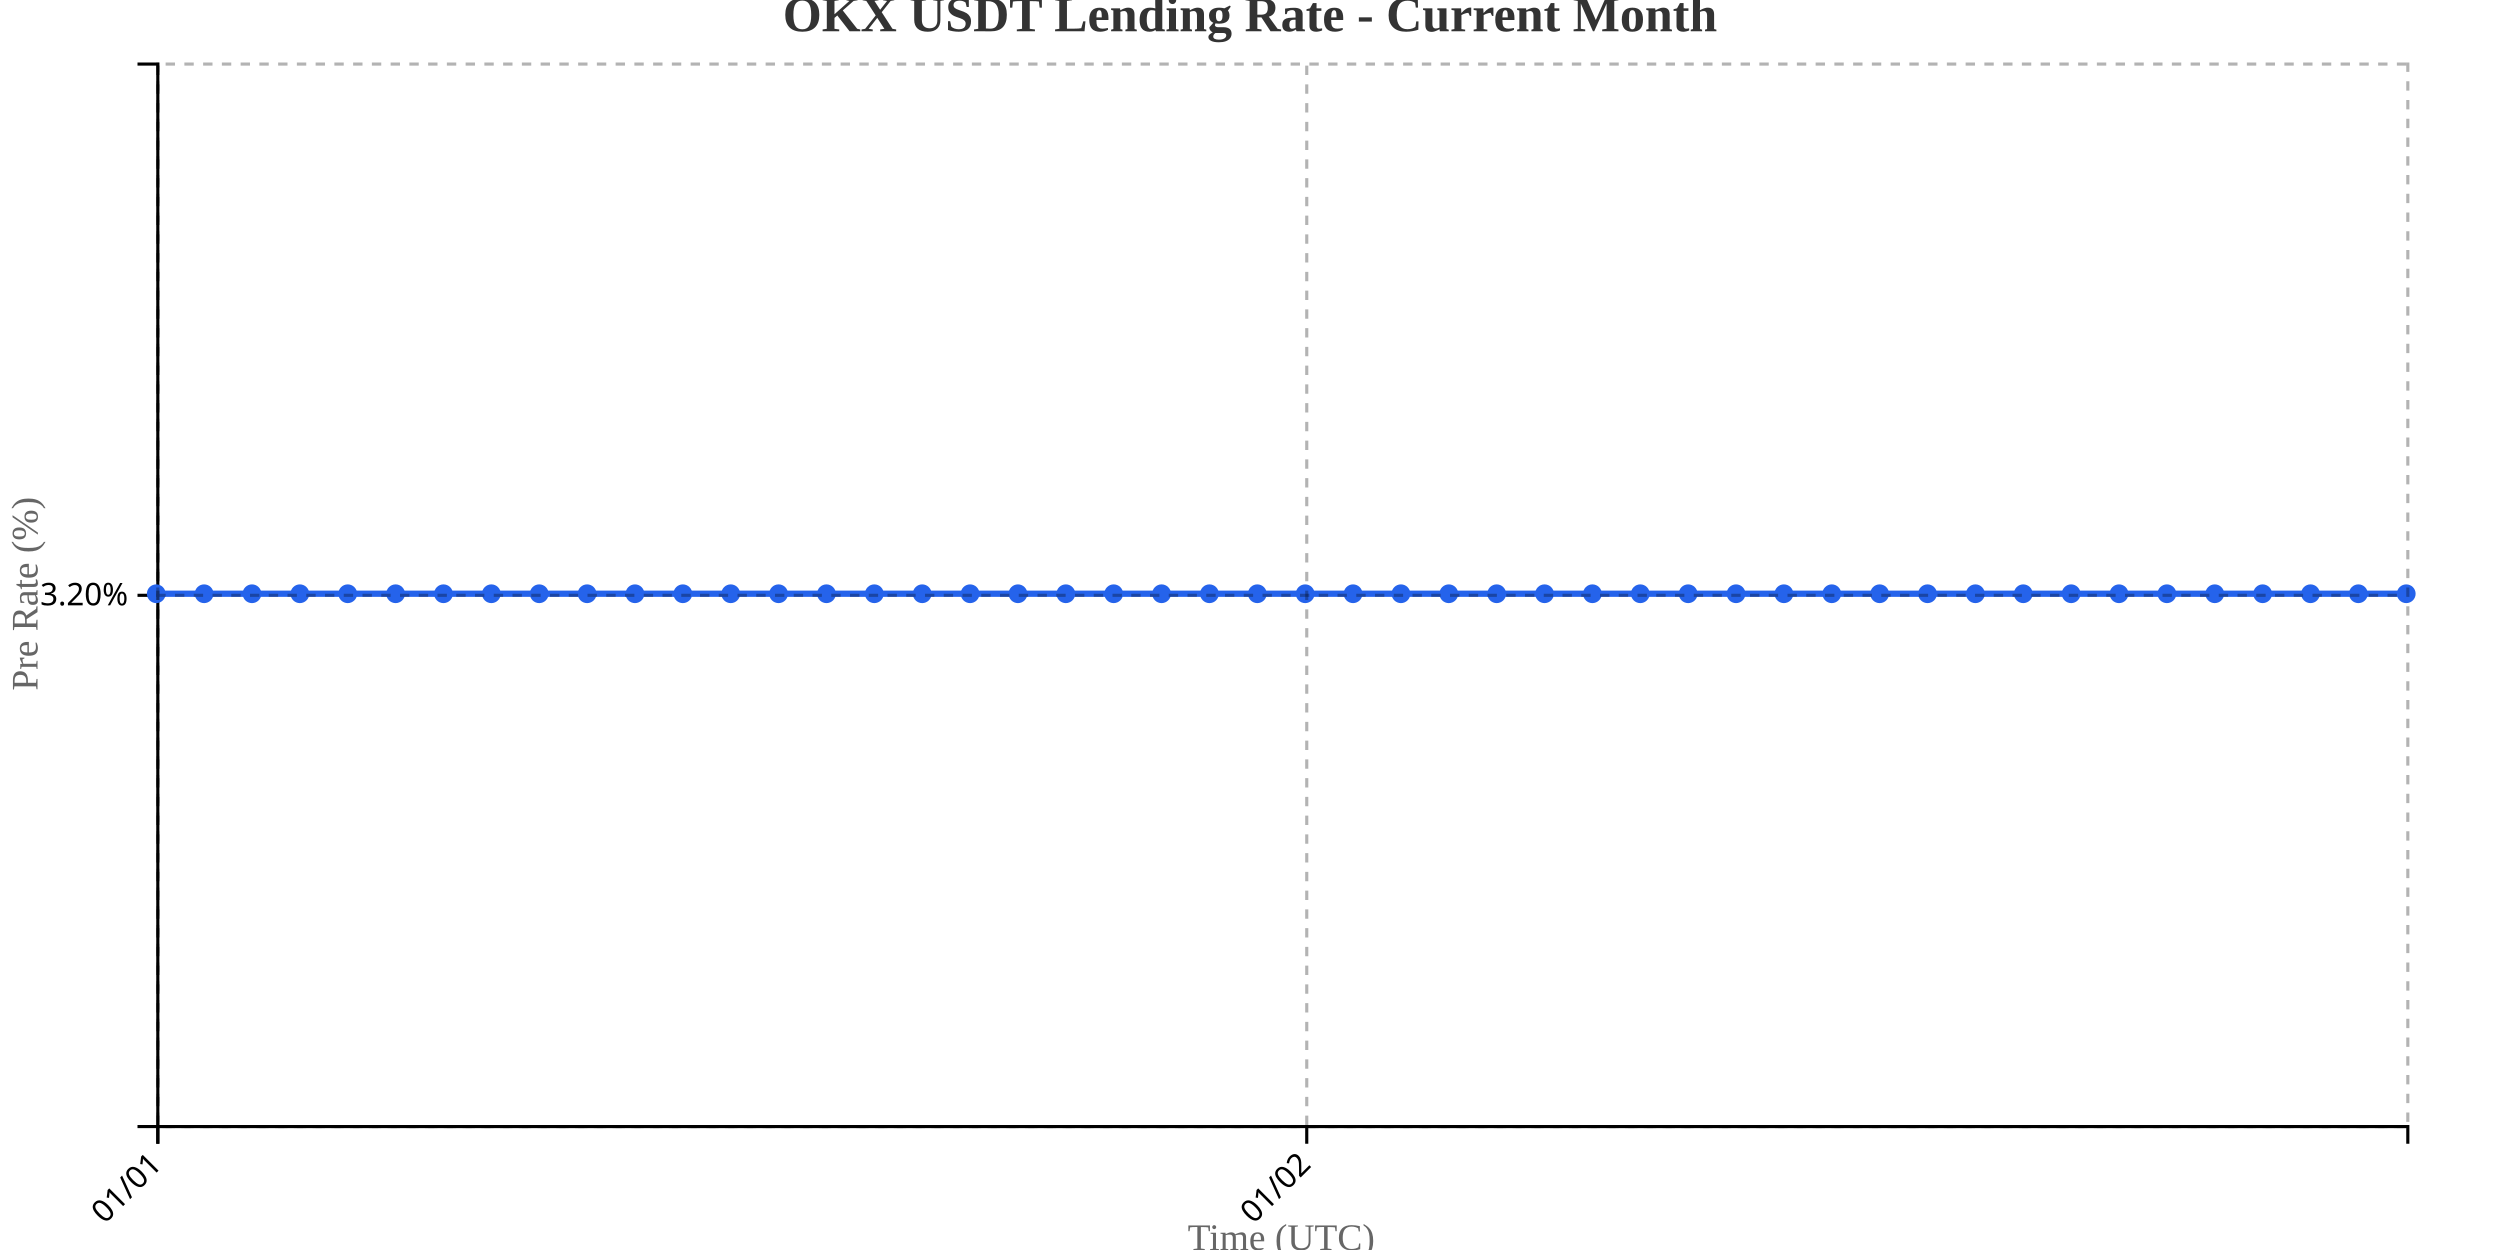
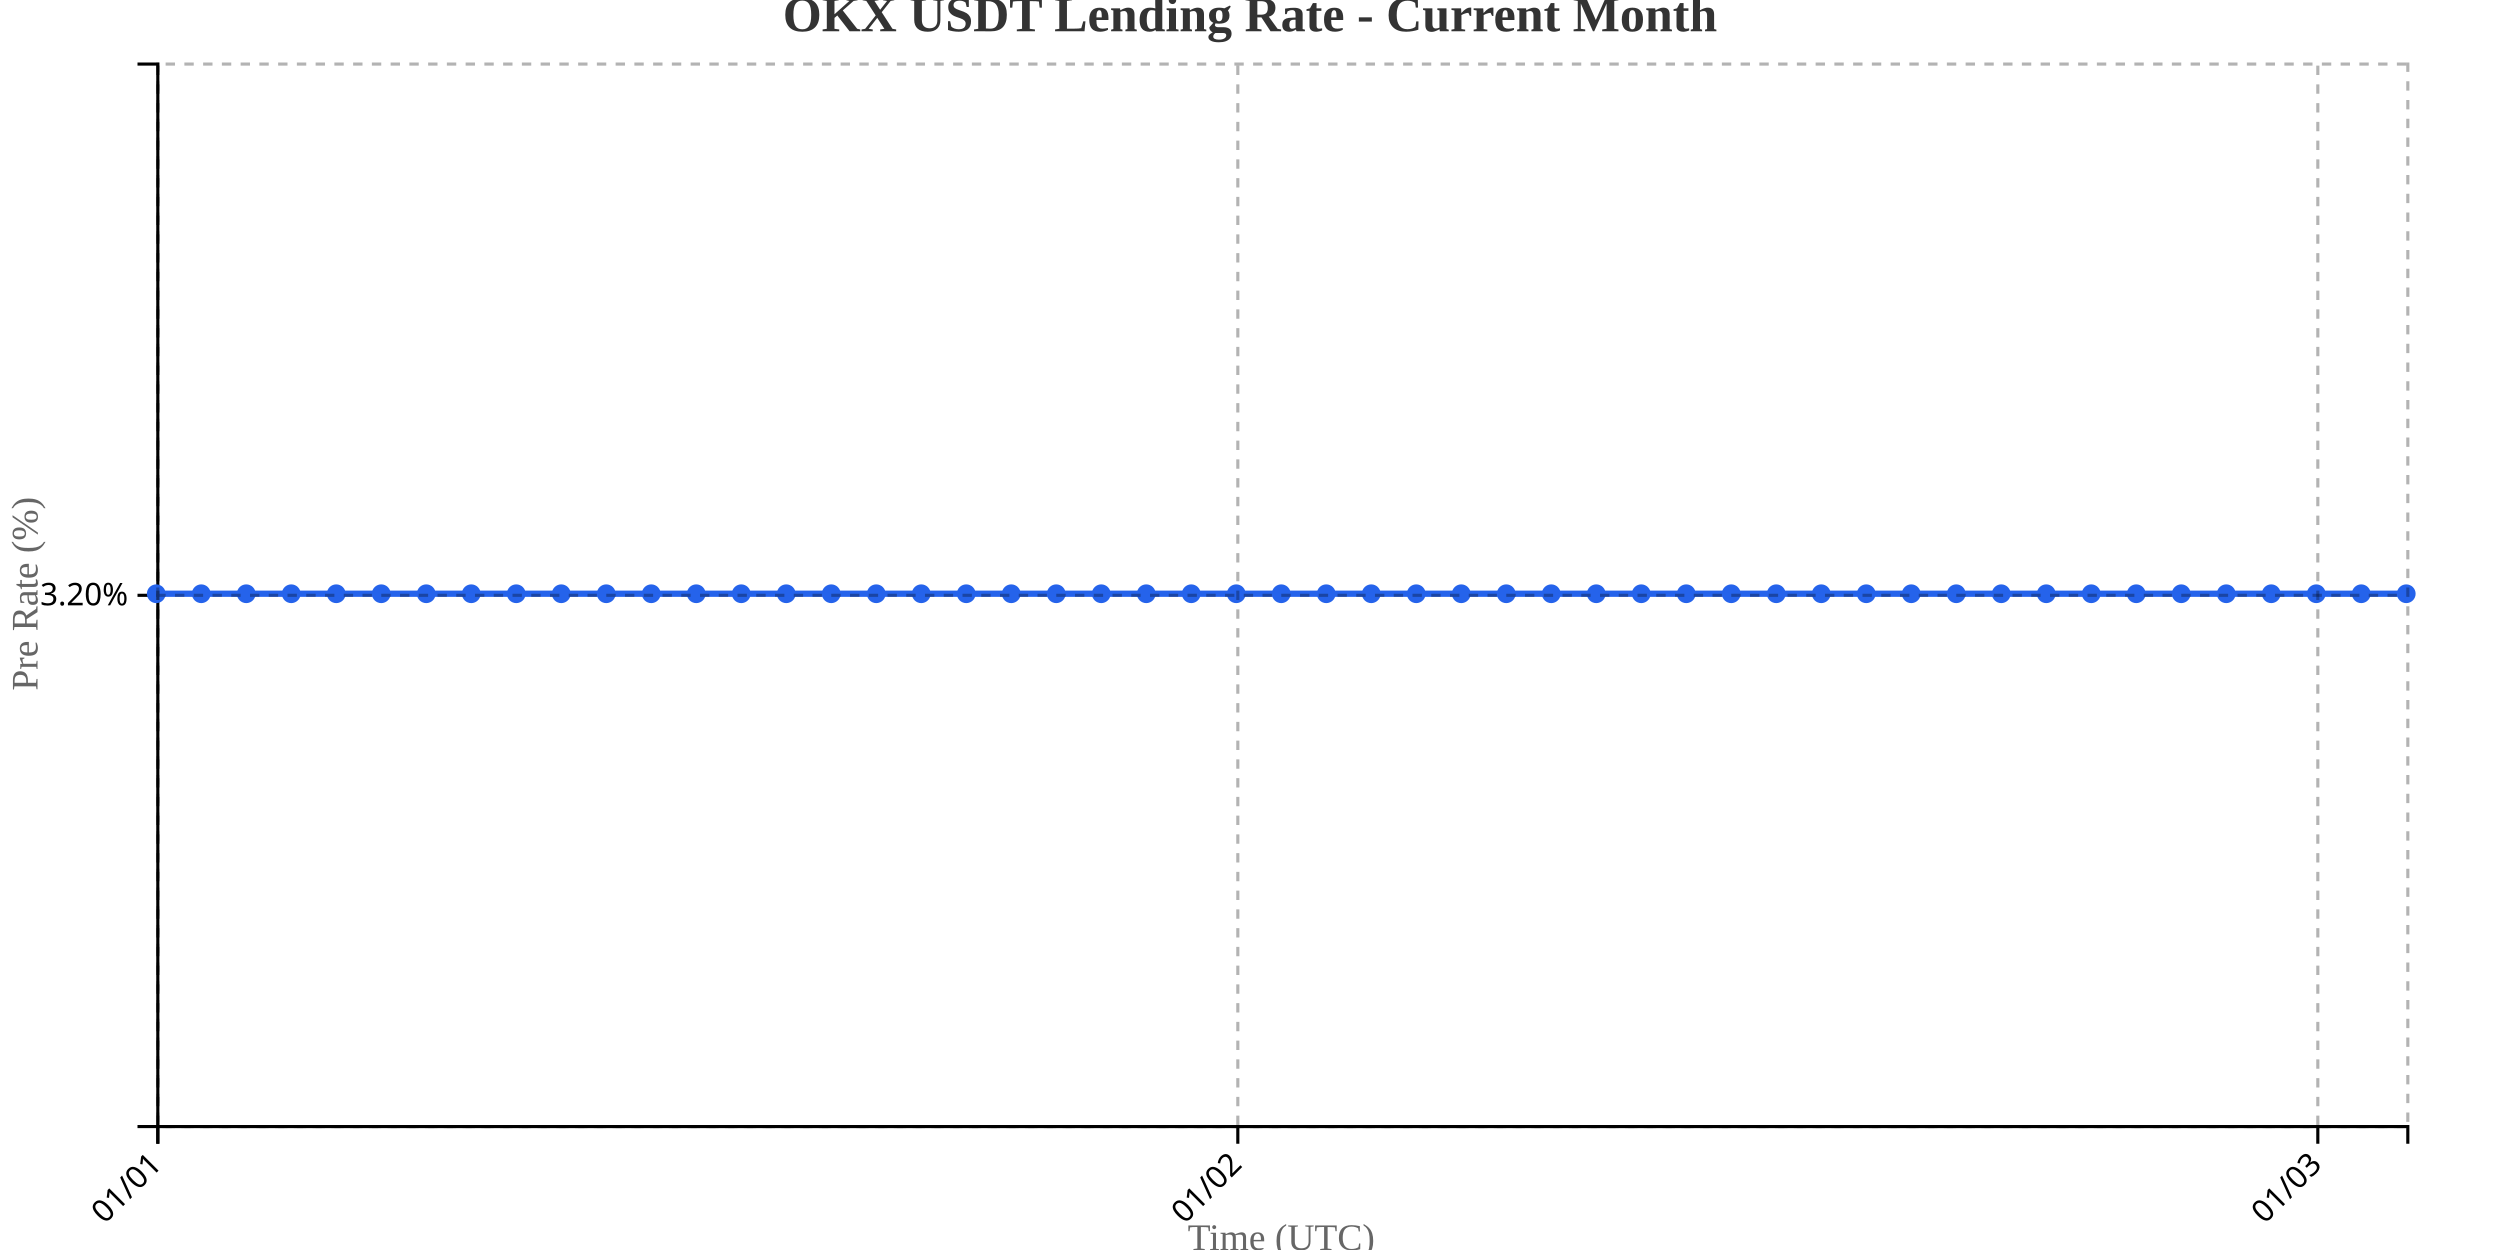
<svg xmlns="http://www.w3.org/2000/svg" width="800" height="400">
  <g transform="translate(50,20)">
    <g transform="translate(0,340)" fill="none" font-size="10" font-family="sans-serif" text-anchor="middle">
      <path class="domain" stroke="currentColor" d="M0.5,6V0.5H720.5V6" />
      <g class="tick" opacity="1" transform="translate(0.5,0)">
        <line stroke="currentColor" y2="6" />
        <text fill="currentColor" y="9" dy=".15em" style="text-anchor: end;" dx="-.8em" transform="rotate(-45)">01/01</text>
      </g>
-       <g class="tick" opacity="1" transform="translate(368.1596,0)">
+       <g class="tick" opacity="1" transform="translate(346.1,0)">
        <line stroke="currentColor" y2="6" />
        <text fill="currentColor" y="9" dy=".15em" style="text-anchor: end;" dx="-.8em" transform="rotate(-45)">01/02</text>
+       </g>
+       <g class="tick" opacity="1" transform="translate(691.7,0)">
+         <line stroke="currentColor" y2="6" />
+         <text fill="currentColor" y="9" dy=".15em" style="text-anchor: end;" dx="-.8em" transform="rotate(-45)">01/03</text>
      </g>
    </g>
    <g fill="none" font-size="10" font-family="sans-serif" text-anchor="end">
      <path class="domain" stroke="currentColor" d="M-6,340.5H0.5V0.5H-6" />
      <g class="tick" opacity="1" transform="translate(0,170.5)">
        <line stroke="currentColor" x2="-6" />
        <text fill="currentColor" x="-9" dy="0.32em">3.20%</text>
      </g>
    </g>
    <text transform="rotate(-90)" y="-50" x="-170" dy="1em" style="text-anchor: middle; font-size: 12px; fill: #666;">Pre Rate (%)</text>
    <text transform="translate(360, 380)" style="text-anchor: middle; font-size: 12px; fill: #666;">Time (UTC)</text>
-     <path fill="none" stroke="#2563eb" stroke-width="2" d="M0,170C5.106,170,10.213,170,15.319,170C20.426,170,25.532,170,30.638,170C35.745,170,40.851,170,45.957,170C51.064,170,56.17,170,61.277,170C66.383,170,71.489,170,76.596,170C81.702,170,86.809,170,91.915,170C97.021,170,102.128,170,107.234,170C112.34,170,117.447,170,122.553,170C127.66,170,132.766,170,137.872,170C142.979,170,148.085,170,153.191,170C158.298,170,163.404,170,168.511,170C173.617,170,178.723,170,183.83,170C188.936,170,194.043,170,199.149,170C204.255,170,209.362,170,214.468,170C219.574,170,224.681,170,229.787,170C234.894,170,240,170,245.106,170C250.213,170,255.319,170,260.426,170C265.532,170,270.638,170,275.745,170C280.851,170,285.957,170,291.064,170C296.17,170,301.277,170,306.383,170C311.489,170,316.596,170,321.702,170C326.809,170,331.915,170,337.021,170C342.128,170,347.234,170,352.34,170C357.447,170,362.553,170,367.66,170C372.766,170,377.872,170,382.979,170C388.085,170,393.191,170,398.298,170C403.404,170,408.511,170,413.617,170C418.723,170,423.83,170,428.936,170C434.043,170,439.149,170,444.255,170C449.362,170,454.468,170,459.574,170C464.681,170,469.787,170,474.894,170C480,170,485.106,170,490.213,170C495.319,170,500.426,170,505.532,170C510.638,170,515.745,170,520.851,170C525.957,170,531.064,170,536.17,170C541.277,170,546.383,170,551.489,170C556.596,170,561.702,170,566.809,170C571.915,170,577.021,170,582.128,170C587.234,170,592.34,170,597.447,170C602.553,170,607.66,170,612.766,170C617.872,170,622.979,170,628.085,170C633.191,170,638.298,170,643.404,170C648.511,170,653.617,170,658.723,170C663.83,170,668.936,170,674.043,170C679.149,170,684.255,170,689.362,170C694.468,170,699.574,170,704.681,170C709.787,170,714.894,170,720,170" />
+     <path fill="none" stroke="#2563eb" stroke-width="2" d="M0,170C4.8,170,9.6,170,14.4,170C19.2,170,24,170,28.8,170C33.6,170,38.4,170,43.2,170C48,170,52.8,170,57.6,170C62.4,170,67.2,170,72,170C76.8,170,81.6,170,86.4,170C91.2,170,96,170,100.8,170C105.6,170,110.4,170,115.2,170C120,170,124.8,170,129.6,170C134.4,170,139.2,170,144,170C148.8,170,153.6,170,158.4,170C163.2,170,168,170,172.8,170C177.6,170,182.4,170,187.2,170C192,170,196.8,170,201.6,170C206.4,170,211.2,170,216,170C220.8,170,225.6,170,230.4,170C235.2,170,240,170,244.8,170C249.6,170,254.4,170,259.2,170C264,170,268.8,170,273.6,170C278.4,170,283.2,170,288,170C292.8,170,297.6,170,302.4,170C307.2,170,312,170,316.8,170C321.6,170,326.4,170,331.2,170C336,170,340.8,170,345.6,170C350.4,170,355.2,170,360,170C364.8,170,369.6,170,374.4,170C379.2,170,384,170,388.8,170C393.6,170,398.4,170,403.2,170C408,170,412.8,170,417.6,170C422.4,170,427.2,170,432,170C436.8,170,441.6,170,446.4,170C451.2,170,456,170,460.8,170C465.6,170,470.4,170,475.2,170C480,170,484.8,170,489.6,170C494.4,170,499.2,170,504,170C508.8,170,513.6,170,518.4,170C523.2,170,528,170,532.8,170C537.6,170,542.4,170,547.2,170C552,170,556.8,170,561.6,170C566.4,170,571.2,170,576,170C580.8,170,585.6,170,590.4,170C595.2,170,600,170,604.8,170C609.6,170,614.4,170,619.2,170C624,170,628.8,170,633.6,170C638.4,170,643.2,170,648,170C652.8,170,657.6,170,662.4,170C667.2,170,672,170,676.8,170C681.6,170,686.4,170,691.2,170C696,170,700.8,170,705.6,170C710.4,170,715.2,170,720,170" />
    <circle class="dot" cx="0" cy="170" r="3" fill="#2563eb" />
-     <circle class="dot" cx="15.319" cy="170" r="3" fill="#2563eb" />
-     <circle class="dot" cx="30.638" cy="170" r="3" fill="#2563eb" />
-     <circle class="dot" cx="45.957" cy="170" r="3" fill="#2563eb" />
-     <circle class="dot" cx="61.277" cy="170" r="3" fill="#2563eb" />
-     <circle class="dot" cx="76.596" cy="170" r="3" fill="#2563eb" />
-     <circle class="dot" cx="91.915" cy="170" r="3" fill="#2563eb" />
-     <circle class="dot" cx="107.234" cy="170" r="3" fill="#2563eb" />
-     <circle class="dot" cx="122.553" cy="170" r="3" fill="#2563eb" />
-     <circle class="dot" cx="137.872" cy="170" r="3" fill="#2563eb" />
-     <circle class="dot" cx="153.191" cy="170" r="3" fill="#2563eb" />
-     <circle class="dot" cx="168.511" cy="170" r="3" fill="#2563eb" />
-     <circle class="dot" cx="183.83" cy="170" r="3" fill="#2563eb" />
-     <circle class="dot" cx="199.149" cy="170" r="3" fill="#2563eb" />
-     <circle class="dot" cx="214.468" cy="170" r="3" fill="#2563eb" />
-     <circle class="dot" cx="229.787" cy="170" r="3" fill="#2563eb" />
-     <circle class="dot" cx="245.106" cy="170" r="3" fill="#2563eb" />
-     <circle class="dot" cx="260.426" cy="170" r="3" fill="#2563eb" />
-     <circle class="dot" cx="275.745" cy="170" r="3" fill="#2563eb" />
-     <circle class="dot" cx="291.064" cy="170" r="3" fill="#2563eb" />
-     <circle class="dot" cx="306.383" cy="170" r="3" fill="#2563eb" />
-     <circle class="dot" cx="321.702" cy="170" r="3" fill="#2563eb" />
-     <circle class="dot" cx="337.021" cy="170" r="3" fill="#2563eb" />
-     <circle class="dot" cx="352.34" cy="170" r="3" fill="#2563eb" />
-     <circle class="dot" cx="367.66" cy="170" r="3" fill="#2563eb" />
-     <circle class="dot" cx="382.979" cy="170" r="3" fill="#2563eb" />
-     <circle class="dot" cx="398.298" cy="170" r="3" fill="#2563eb" />
-     <circle class="dot" cx="413.617" cy="170" r="3" fill="#2563eb" />
-     <circle class="dot" cx="428.936" cy="170" r="3" fill="#2563eb" />
-     <circle class="dot" cx="444.255" cy="170" r="3" fill="#2563eb" />
-     <circle class="dot" cx="459.574" cy="170" r="3" fill="#2563eb" />
-     <circle class="dot" cx="474.894" cy="170" r="3" fill="#2563eb" />
-     <circle class="dot" cx="490.213" cy="170" r="3" fill="#2563eb" />
-     <circle class="dot" cx="505.532" cy="170" r="3" fill="#2563eb" />
-     <circle class="dot" cx="520.851" cy="170" r="3" fill="#2563eb" />
-     <circle class="dot" cx="536.17" cy="170" r="3" fill="#2563eb" />
-     <circle class="dot" cx="551.489" cy="170" r="3" fill="#2563eb" />
-     <circle class="dot" cx="566.809" cy="170" r="3" fill="#2563eb" />
-     <circle class="dot" cx="582.128" cy="170" r="3" fill="#2563eb" />
-     <circle class="dot" cx="597.447" cy="170" r="3" fill="#2563eb" />
-     <circle class="dot" cx="612.766" cy="170" r="3" fill="#2563eb" />
-     <circle class="dot" cx="628.085" cy="170" r="3" fill="#2563eb" />
-     <circle class="dot" cx="643.404" cy="170" r="3" fill="#2563eb" />
-     <circle class="dot" cx="658.723" cy="170" r="3" fill="#2563eb" />
-     <circle class="dot" cx="674.043" cy="170" r="3" fill="#2563eb" />
-     <circle class="dot" cx="689.362" cy="170" r="3" fill="#2563eb" />
-     <circle class="dot" cx="704.681" cy="170" r="3" fill="#2563eb" />
+     <circle class="dot" cx="14.4" cy="170" r="3" fill="#2563eb" />
+     <circle class="dot" cx="28.8" cy="170" r="3" fill="#2563eb" />
+     <circle class="dot" cx="43.2" cy="170" r="3" fill="#2563eb" />
+     <circle class="dot" cx="57.6" cy="170" r="3" fill="#2563eb" />
+     <circle class="dot" cx="72" cy="170" r="3" fill="#2563eb" />
+     <circle class="dot" cx="86.4" cy="170" r="3" fill="#2563eb" />
+     <circle class="dot" cx="100.8" cy="170" r="3" fill="#2563eb" />
+     <circle class="dot" cx="115.2" cy="170" r="3" fill="#2563eb" />
+     <circle class="dot" cx="129.6" cy="170" r="3" fill="#2563eb" />
+     <circle class="dot" cx="144" cy="170" r="3" fill="#2563eb" />
+     <circle class="dot" cx="158.4" cy="170" r="3" fill="#2563eb" />
+     <circle class="dot" cx="172.8" cy="170" r="3" fill="#2563eb" />
+     <circle class="dot" cx="187.2" cy="170" r="3" fill="#2563eb" />
+     <circle class="dot" cx="201.6" cy="170" r="3" fill="#2563eb" />
+     <circle class="dot" cx="216" cy="170" r="3" fill="#2563eb" />
+     <circle class="dot" cx="230.4" cy="170" r="3" fill="#2563eb" />
+     <circle class="dot" cx="244.8" cy="170" r="3" fill="#2563eb" />
+     <circle class="dot" cx="259.2" cy="170" r="3" fill="#2563eb" />
+     <circle class="dot" cx="273.6" cy="170" r="3" fill="#2563eb" />
+     <circle class="dot" cx="288" cy="170" r="3" fill="#2563eb" />
+     <circle class="dot" cx="302.4" cy="170" r="3" fill="#2563eb" />
+     <circle class="dot" cx="316.8" cy="170" r="3" fill="#2563eb" />
+     <circle class="dot" cx="331.2" cy="170" r="3" fill="#2563eb" />
+     <circle class="dot" cx="345.6" cy="170" r="3" fill="#2563eb" />
+     <circle class="dot" cx="360" cy="170" r="3" fill="#2563eb" />
+     <circle class="dot" cx="374.4" cy="170" r="3" fill="#2563eb" />
+     <circle class="dot" cx="388.8" cy="170" r="3" fill="#2563eb" />
+     <circle class="dot" cx="403.2" cy="170" r="3" fill="#2563eb" />
+     <circle class="dot" cx="417.6" cy="170" r="3" fill="#2563eb" />
+     <circle class="dot" cx="432" cy="170" r="3" fill="#2563eb" />
+     <circle class="dot" cx="446.4" cy="170" r="3" fill="#2563eb" />
+     <circle class="dot" cx="460.8" cy="170" r="3" fill="#2563eb" />
+     <circle class="dot" cx="475.2" cy="170" r="3" fill="#2563eb" />
+     <circle class="dot" cx="489.6" cy="170" r="3" fill="#2563eb" />
+     <circle class="dot" cx="504" cy="170" r="3" fill="#2563eb" />
+     <circle class="dot" cx="518.4" cy="170" r="3" fill="#2563eb" />
+     <circle class="dot" cx="532.8" cy="170" r="3" fill="#2563eb" />
+     <circle class="dot" cx="547.2" cy="170" r="3" fill="#2563eb" />
+     <circle class="dot" cx="561.6" cy="170" r="3" fill="#2563eb" />
+     <circle class="dot" cx="576" cy="170" r="3" fill="#2563eb" />
+     <circle class="dot" cx="590.4" cy="170" r="3" fill="#2563eb" />
+     <circle class="dot" cx="604.8" cy="170" r="3" fill="#2563eb" />
+     <circle class="dot" cx="619.2" cy="170" r="3" fill="#2563eb" />
+     <circle class="dot" cx="633.6" cy="170" r="3" fill="#2563eb" />
+     <circle class="dot" cx="648" cy="170" r="3" fill="#2563eb" />
+     <circle class="dot" cx="662.4" cy="170" r="3" fill="#2563eb" />
+     <circle class="dot" cx="676.8" cy="170" r="3" fill="#2563eb" />
+     <circle class="dot" cx="691.2" cy="170" r="3" fill="#2563eb" />
+     <circle class="dot" cx="705.6" cy="170" r="3" fill="#2563eb" />
    <circle class="dot" cx="720" cy="170" r="3" fill="#2563eb" />
    <g class="grid" transform="translate(0,340)" fill="none" font-size="10" font-family="sans-serif" text-anchor="middle" style="stroke-dasharray: 3,3; opacity: 0.3;">
      <path class="domain" stroke="currentColor" d="M0.5,-340V0.5H720.5V-340" />
      <g class="tick" opacity="1" transform="translate(0.5,0)">
        <line stroke="currentColor" y2="-340" />
        <text fill="currentColor" y="3" dy="0.71em" />
      </g>
-       <g class="tick" opacity="1" transform="translate(368.1596,0)">
+       <g class="tick" opacity="1" transform="translate(346.1,0)">
+         <line stroke="currentColor" y2="-340" />
+         <text fill="currentColor" y="3" dy="0.71em" />
+       </g>
+       <g class="tick" opacity="1" transform="translate(691.7,0)">
        <line stroke="currentColor" y2="-340" />
        <text fill="currentColor" y="3" dy="0.71em" />
      </g>
    </g>
    <g class="grid" fill="none" font-size="10" font-family="sans-serif" text-anchor="end" style="stroke-dasharray: 3,3; opacity: 0.3;">
      <path class="domain" stroke="currentColor" d="M720,340.5H0.5V0.5H720" />
      <g class="tick" opacity="1" transform="translate(0,170.5)">
        <line stroke="currentColor" x2="720" />
        <text fill="currentColor" x="-3" dy="0.32em" />
      </g>
    </g>
  </g>
  <text x="400" y="10" text-anchor="middle" style="font-size: 16px; font-weight: bold; fill: #333;">OKX USDT Lending Rate - Current Month</text>
</svg>
